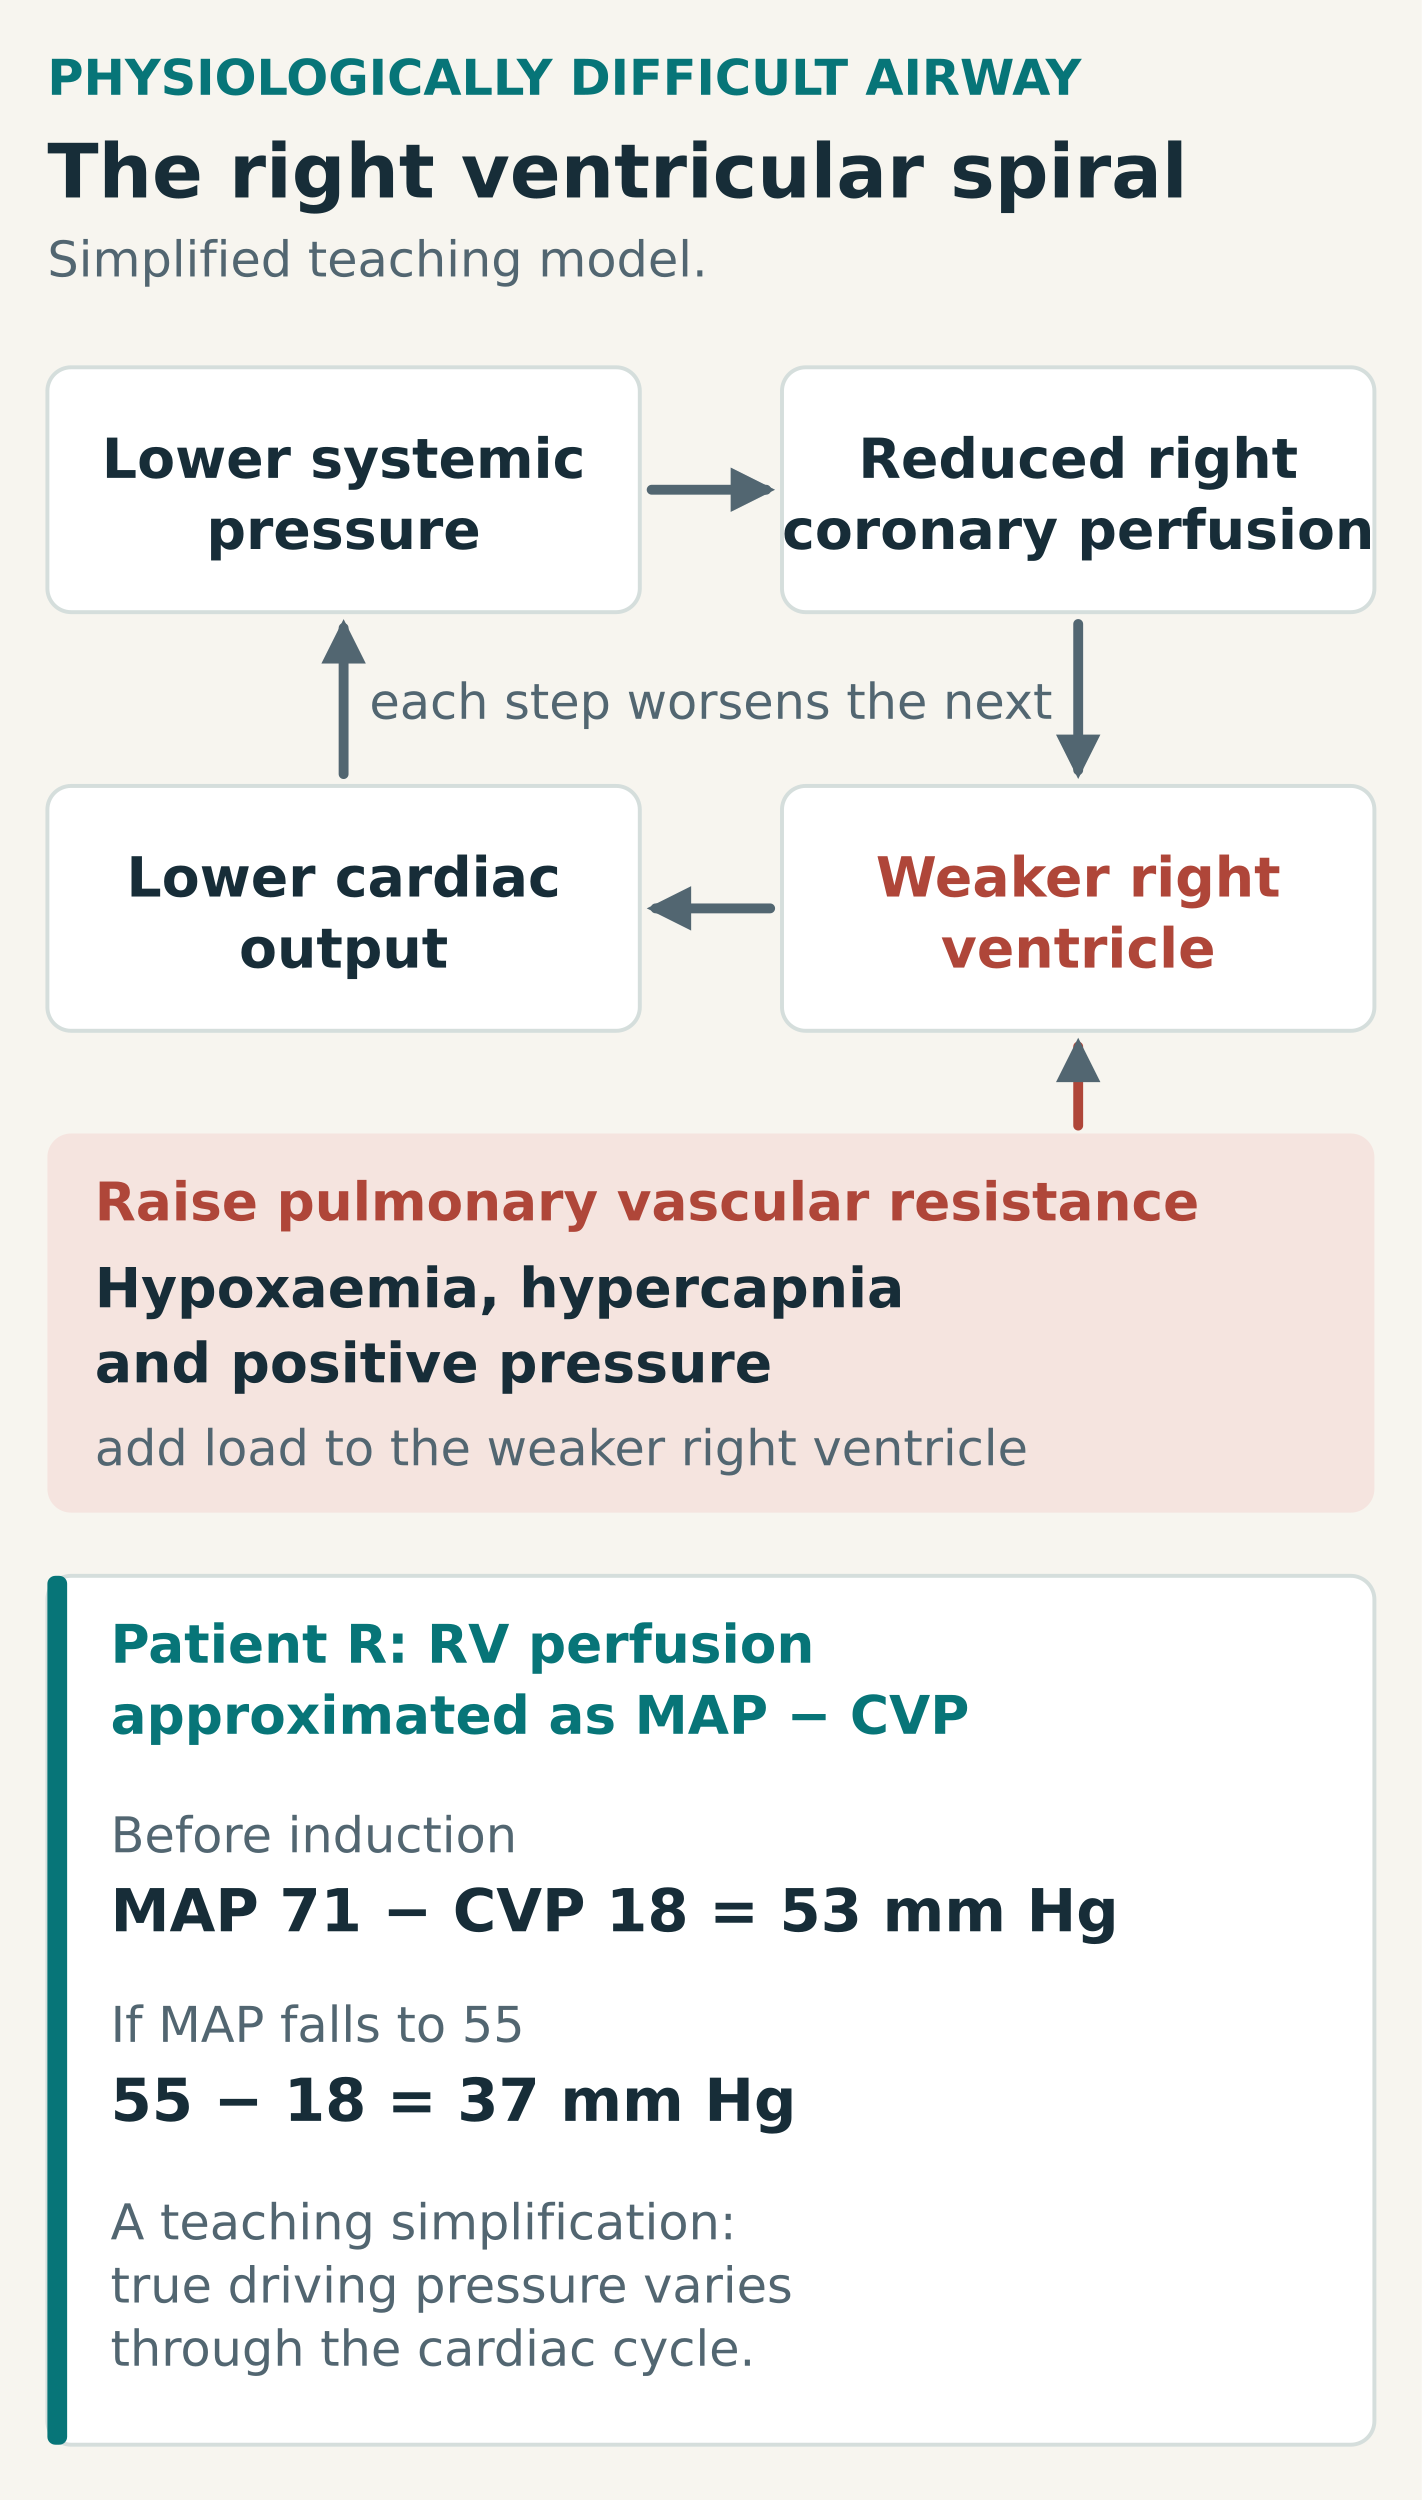
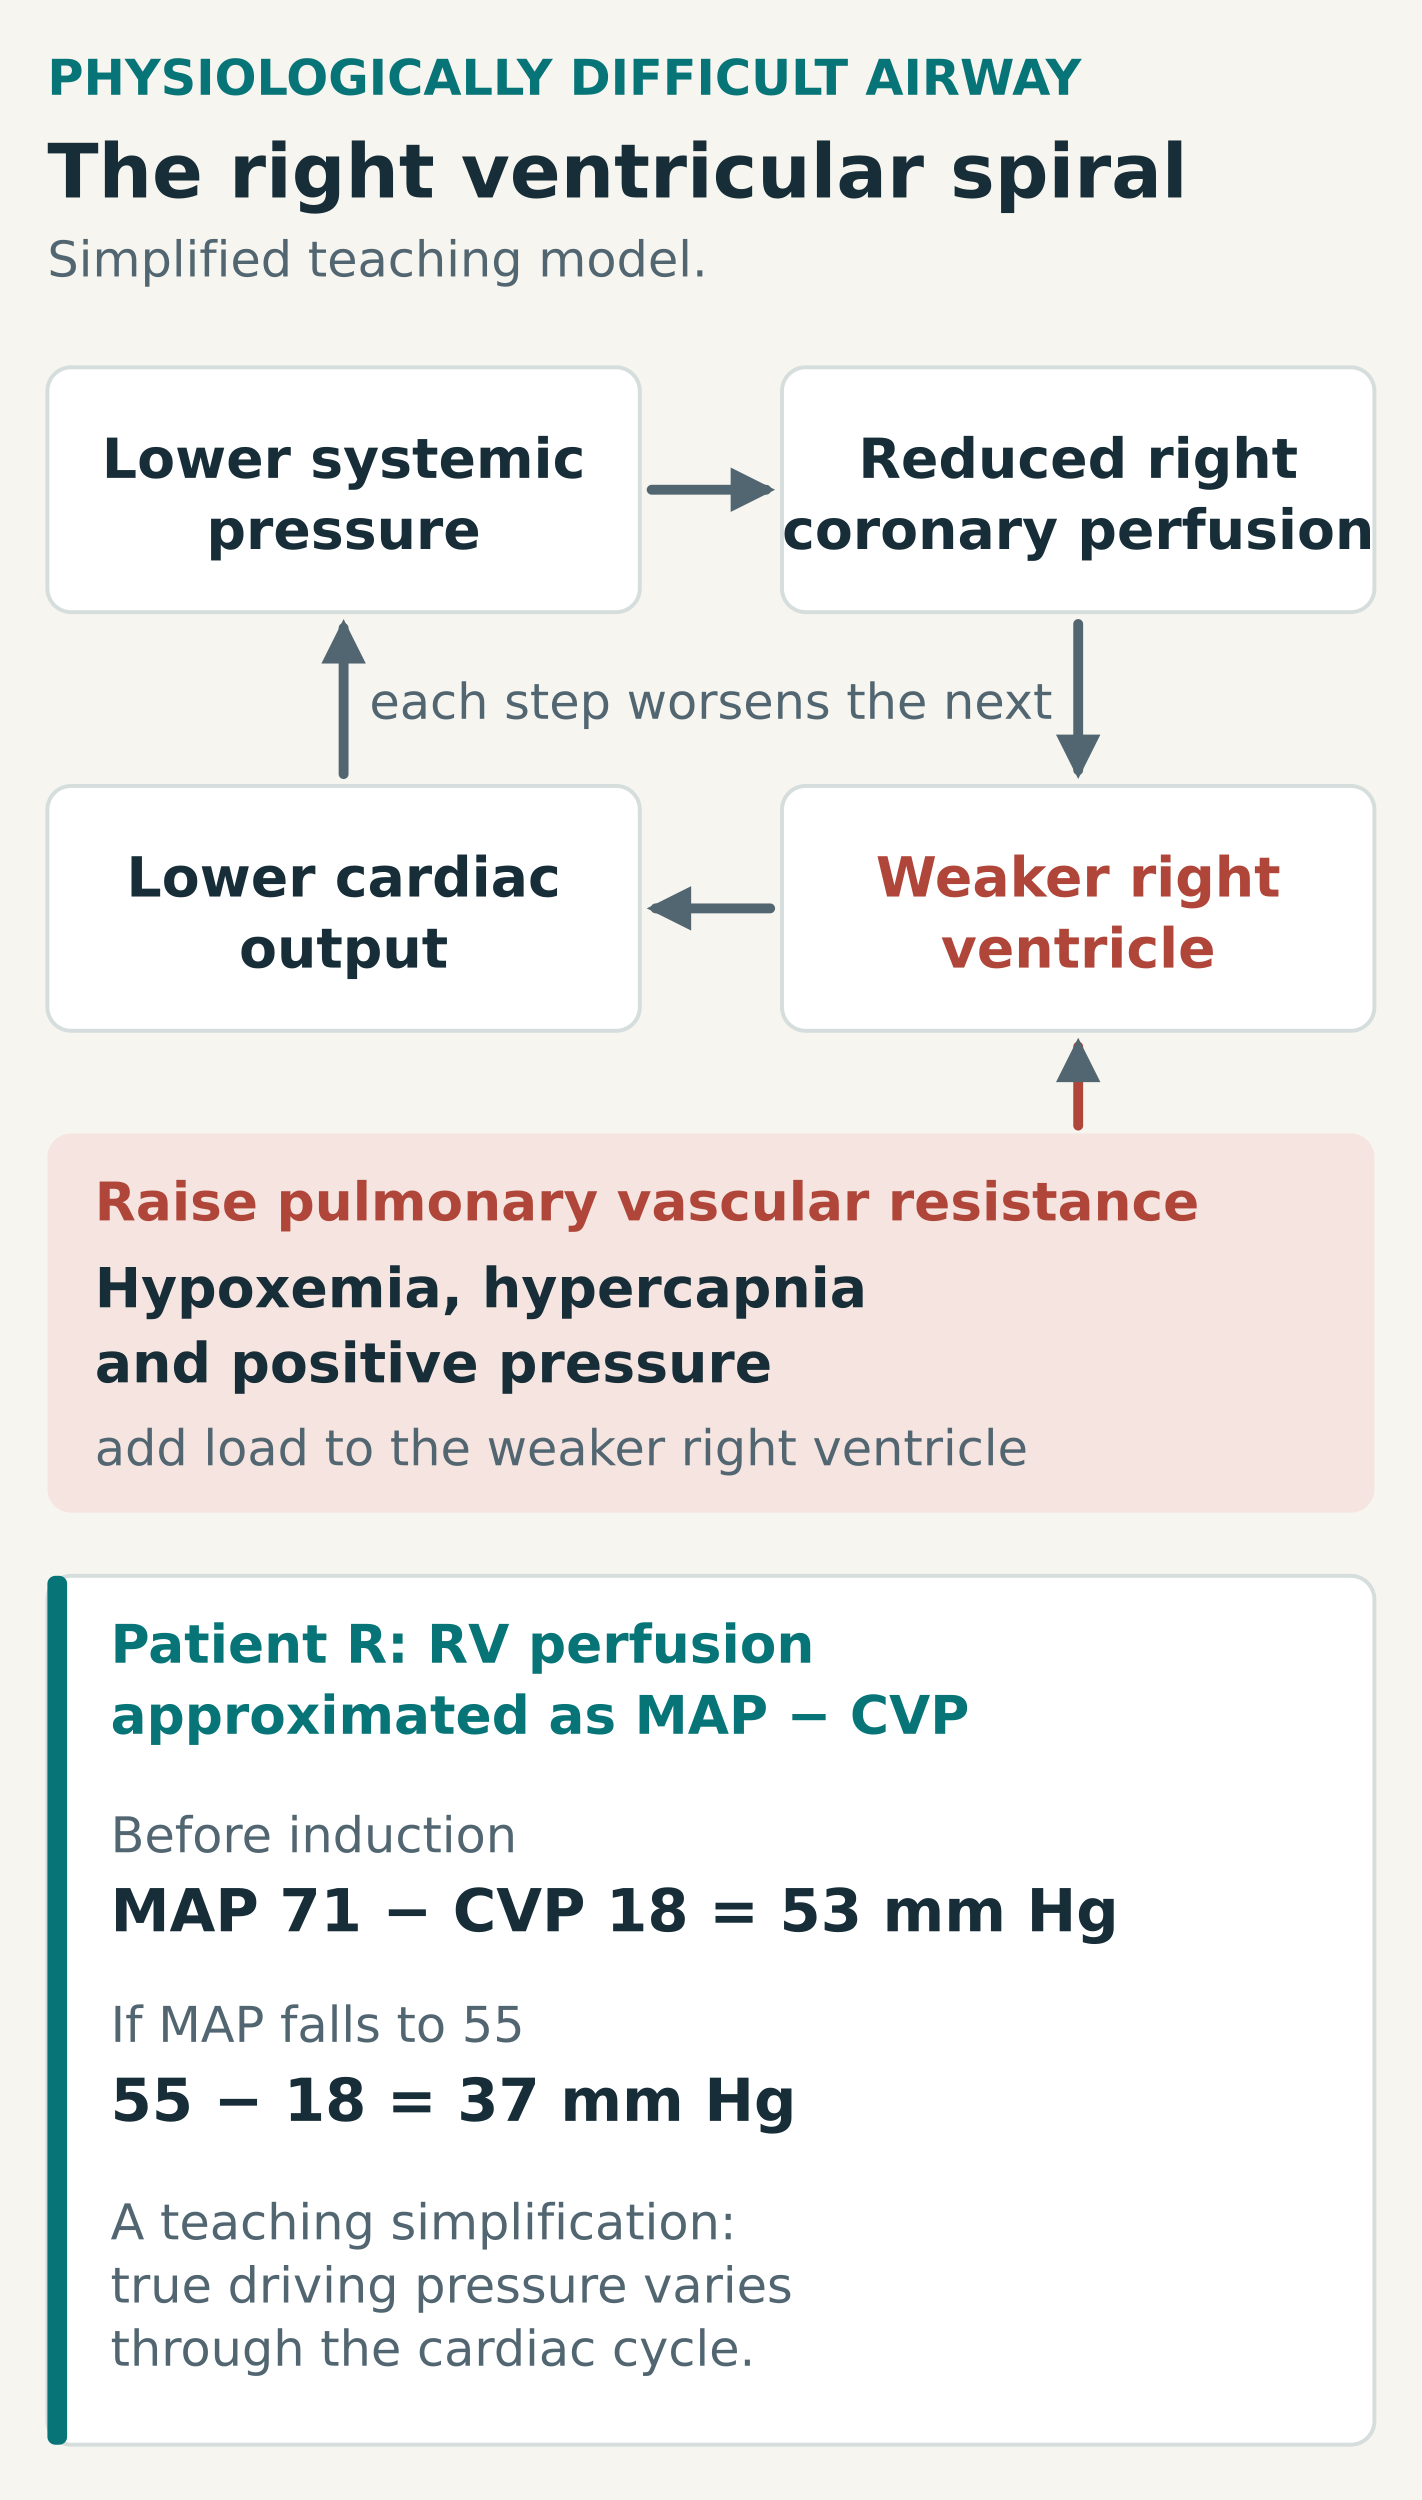
<svg xmlns="http://www.w3.org/2000/svg" class="diagram-screen" viewBox="0 0 360 633" role="img" aria-labelledby="fig-r2-03-rv-spiral-screen-title" aria-describedby="fig-r2-03-rv-spiral-screen-desc">
  <style>text{font-family:'DejaVu Sans',system-ui,sans-serif}.fig-r2-03-rv-spiral-screen-t-ink{fill:var(--fig-ink,#172d38)}.fig-r2-03-rv-spiral-screen-t-muted{fill:var(--fig-muted,#526671)}.fig-r2-03-rv-spiral-screen-t-teal{fill:var(--fig-teal,#077578)}.fig-r2-03-rv-spiral-screen-t-red{fill:var(--fig-red,#af4639)}.fig-r2-03-rv-spiral-screen-t-gold{fill:var(--fig-gold,#996613)}.fig-r2-03-rv-spiral-screen-bg{fill:var(--fig-canvas,#f7f5ef)}.fig-r2-03-rv-spiral-screen-pn{fill:var(--fig-panel,#ffffff);stroke:var(--fig-rule,#d5dedc)}.fig-r2-03-rv-spiral-screen-s-teal{stroke:var(--fig-teal,#077578);fill:none}.fig-r2-03-rv-spiral-screen-f-teal{fill:var(--fig-teal,#077578)}.fig-r2-03-rv-spiral-screen-s-red{stroke:var(--fig-red,#af4639);fill:none}.fig-r2-03-rv-spiral-screen-f-red{fill:var(--fig-red,#af4639)}.fig-r2-03-rv-spiral-screen-s-gold{stroke:var(--fig-gold,#996613);fill:none}.fig-r2-03-rv-spiral-screen-f-gold{fill:var(--fig-gold,#996613)}.fig-r2-03-rv-spiral-screen-s-muted{stroke:var(--fig-muted,#526671);fill:none}.fig-r2-03-rv-spiral-screen-f-muted{fill:var(--fig-muted,#526671)}.fig-r2-03-rv-spiral-screen-s-rule{stroke:var(--fig-rule,#d5dedc);fill:none}.fig-r2-03-rv-spiral-screen-f-rule{fill:var(--fig-rule,#d5dedc)}.fig-r2-03-rv-spiral-screen-s-ink{stroke:var(--fig-ink,#172d38);fill:none}.fig-r2-03-rv-spiral-screen-f-ink{fill:var(--fig-ink,#172d38)}.fig-r2-03-rv-spiral-screen-f-tt{fill:var(--fig-teal-tint,#ddedea)}.fig-r2-03-rv-spiral-screen-f-rt{fill:var(--fig-red-tint,#f5e4df)}@media (prefers-color-scheme:dark){.fig-r2-03-rv-spiral-screen-t-ink{fill:var(--fig-ink,#e8dfd0)}.fig-r2-03-rv-spiral-screen-t-muted{fill:var(--fig-muted,#b3a897)}.fig-r2-03-rv-spiral-screen-t-teal{fill:var(--fig-teal,#6fb8b0)}.fig-r2-03-rv-spiral-screen-t-red{fill:var(--fig-red,#e0907f)}.fig-r2-03-rv-spiral-screen-t-gold{fill:var(--fig-gold,#d9a955)}.fig-r2-03-rv-spiral-screen-bg{fill:var(--fig-canvas,#25211c)}.fig-r2-03-rv-spiral-screen-pn{fill:var(--fig-panel,#2d2822);stroke:var(--fig-rule,#4a4238)}.fig-r2-03-rv-spiral-screen-s-teal{stroke:var(--fig-teal,#6fb8b0);fill:none}.fig-r2-03-rv-spiral-screen-f-teal{fill:var(--fig-teal,#6fb8b0)}.fig-r2-03-rv-spiral-screen-s-red{stroke:var(--fig-red,#e0907f);fill:none}.fig-r2-03-rv-spiral-screen-f-red{fill:var(--fig-red,#e0907f)}.fig-r2-03-rv-spiral-screen-s-gold{stroke:var(--fig-gold,#d9a955);fill:none}.fig-r2-03-rv-spiral-screen-f-gold{fill:var(--fig-gold,#d9a955)}.fig-r2-03-rv-spiral-screen-s-muted{stroke:var(--fig-muted,#b3a897);fill:none}.fig-r2-03-rv-spiral-screen-f-muted{fill:var(--fig-muted,#b3a897)}.fig-r2-03-rv-spiral-screen-s-rule{stroke:var(--fig-rule,#4a4238);fill:none}.fig-r2-03-rv-spiral-screen-f-rule{fill:var(--fig-rule,#4a4238)}.fig-r2-03-rv-spiral-screen-s-ink{stroke:var(--fig-ink,#e8dfd0);fill:none}.fig-r2-03-rv-spiral-screen-f-ink{fill:var(--fig-ink,#e8dfd0)}.fig-r2-03-rv-spiral-screen-f-tt{fill:var(--fig-teal-tint,#30443f)}.fig-r2-03-rv-spiral-screen-f-rt{fill:var(--fig-red-tint,#43302a)}}</style>
  <defs>
    <marker id="fig-r2-03-rv-spiral-screen-ah" viewBox="0 0 10 10" refX="8" refY="5" markerWidth="4.5" markerHeight="4.5" orient="auto-start-reverse">
      <path class="fig-r2-03-rv-spiral-screen-f-muted" d="M0,0 L10,5 L0,10 z" />
    </marker>
  </defs>
  <rect class="fig-r2-03-rv-spiral-screen-bg" width="360" height="633" />
  <text class="fig-r2-03-rv-spiral-screen-t-teal" x="12.0" y="24.0" font-size="12.5" font-weight="600" text-anchor="start">PHYSIOLOGICALLY DIFFICULT AIRWAY</text>
  <text class="fig-r2-03-rv-spiral-screen-t-ink" x="12.0" y="50.0" font-size="19" font-weight="600" text-anchor="start">The right ventricular spiral</text>
  <text class="fig-r2-03-rv-spiral-screen-t-muted" x="12.0" y="70.0" font-size="12.5" text-anchor="start">Simplified teaching model.</text>
  <rect class="fig-r2-03-rv-spiral-screen-pn" x="12.0" y="93.0" width="150.0" height="62.0" rx="6" />
  <text class="fig-r2-03-rv-spiral-screen-t-ink" x="87.0" y="121.0" font-size="14" font-weight="600" text-anchor="middle">Lower systemic</text>
  <text class="fig-r2-03-rv-spiral-screen-t-ink" x="87.0" y="139.0" font-size="14" font-weight="600" text-anchor="middle">pressure</text>
  <rect class="fig-r2-03-rv-spiral-screen-pn" x="198.0" y="93.0" width="150.0" height="62.0" rx="6" />
  <text class="fig-r2-03-rv-spiral-screen-t-ink" x="273.0" y="121.0" font-size="14" font-weight="600" text-anchor="middle">Reduced right</text>
  <text class="fig-r2-03-rv-spiral-screen-t-ink" x="273.0" y="139.0" font-size="14" font-weight="600" text-anchor="middle">coronary perfusion</text>
  <rect class="fig-r2-03-rv-spiral-screen-pn" x="198.0" y="199.0" width="150.0" height="62.0" rx="6" />
  <text class="fig-r2-03-rv-spiral-screen-t-red" x="273.0" y="227.0" font-size="14" font-weight="600" text-anchor="middle">Weaker right</text>
  <text class="fig-r2-03-rv-spiral-screen-t-red" x="273.0" y="245.0" font-size="14" font-weight="600" text-anchor="middle">ventricle</text>
  <rect class="fig-r2-03-rv-spiral-screen-pn" x="12.0" y="199.0" width="150.0" height="62.0" rx="6" />
  <text class="fig-r2-03-rv-spiral-screen-t-ink" x="87.0" y="227.0" font-size="14" font-weight="600" text-anchor="middle">Lower cardiac</text>
  <text class="fig-r2-03-rv-spiral-screen-t-ink" x="87.0" y="245.0" font-size="14" font-weight="600" text-anchor="middle">output</text>
  <path class="fig-r2-03-rv-spiral-screen-s-muted" d="M165.0,124.0 H194.0" stroke-width="2.5" stroke-linecap="round" marker-end="url(#fig-r2-03-rv-spiral-screen-ah)" />
  <path class="fig-r2-03-rv-spiral-screen-s-muted" d="M273.0,158 V195" stroke-width="2.5" stroke-linecap="round" marker-end="url(#fig-r2-03-rv-spiral-screen-ah)" />
  <path class="fig-r2-03-rv-spiral-screen-s-muted" d="M195.0,230.0 H166.0" stroke-width="2.5" stroke-linecap="round" marker-end="url(#fig-r2-03-rv-spiral-screen-ah)" />
  <path class="fig-r2-03-rv-spiral-screen-s-muted" d="M87.0,196 V159" stroke-width="2.5" stroke-linecap="round" marker-end="url(#fig-r2-03-rv-spiral-screen-ah)" />
  <text class="fig-r2-03-rv-spiral-screen-t-muted" x="180.0" y="182.0" font-size="12.5" text-anchor="middle">each step worsens the next</text>
  <path class="fig-r2-03-rv-spiral-screen-s-red" d="M273.0,285 V265" stroke-width="2.5" stroke-linecap="round" marker-end="url(#fig-r2-03-rv-spiral-screen-ah)" />
  <rect class="fig-r2-03-rv-spiral-screen-f-rt" x="12.0" y="287.0" width="336.0" height="96.0" rx="6" />
  <text class="fig-r2-03-rv-spiral-screen-t-red" x="24.0" y="309.0" font-size="13.5" font-weight="600" text-anchor="start">Raise pulmonary vascular resistance</text>
-   <text class="fig-r2-03-rv-spiral-screen-t-ink" x="24.0" y="331.0" font-size="14" font-weight="600" text-anchor="start">Hypoxaemia, hypercapnia</text>
+   <text class="fig-r2-03-rv-spiral-screen-t-ink" x="24.0" y="331.0" font-size="14" font-weight="600" text-anchor="start">Hypoxemia, hypercapnia</text>
  <text class="fig-r2-03-rv-spiral-screen-t-ink" x="24.0" y="350.0" font-size="14" font-weight="600" text-anchor="start">and positive pressure</text>
  <text class="fig-r2-03-rv-spiral-screen-t-muted" x="24.0" y="371.0" font-size="12.5" text-anchor="start">add load to the weaker right ventricle</text>
  <rect class="fig-r2-03-rv-spiral-screen-pn" x="12" y="399" width="336" height="220.0" rx="6" />
  <text class="fig-r2-03-rv-spiral-screen-t-teal" x="28.0" y="421.0" font-size="13.5" font-weight="600" text-anchor="start">Patient R: RV perfusion</text>
  <text class="fig-r2-03-rv-spiral-screen-t-teal" x="28.0" y="439.0" font-size="13.5" font-weight="600" text-anchor="start">approximated as MAP − CVP</text>
  <text class="fig-r2-03-rv-spiral-screen-t-muted" x="28.0" y="469.0" font-size="12.5" text-anchor="start">Before induction</text>
  <text class="fig-r2-03-rv-spiral-screen-t-ink" x="28.0" y="489.0" font-size="15" font-weight="600" text-anchor="start">MAP 71 − CVP 18 = 53 mm Hg</text>
  <text class="fig-r2-03-rv-spiral-screen-t-muted" x="28.0" y="517.0" font-size="12.5" text-anchor="start">If MAP falls to 55</text>
  <text class="fig-r2-03-rv-spiral-screen-t-ink" x="28.0" y="537.0" font-size="15" font-weight="600" text-anchor="start">55 − 18 = 37 mm Hg</text>
  <text class="fig-r2-03-rv-spiral-screen-t-muted" x="28.0" y="567.0" font-size="12.5" text-anchor="start">A teaching simplification:</text>
  <text class="fig-r2-03-rv-spiral-screen-t-muted" x="28.0" y="583.0" font-size="12.5" text-anchor="start">true driving pressure varies</text>
  <text class="fig-r2-03-rv-spiral-screen-t-muted" x="28.0" y="599.0" font-size="12.5" text-anchor="start">through the cardiac cycle.</text>
  <rect class="fig-r2-03-rv-spiral-screen-f-teal" x="12.0" y="399.0" width="5" height="220.0" rx="2" />
</svg>
